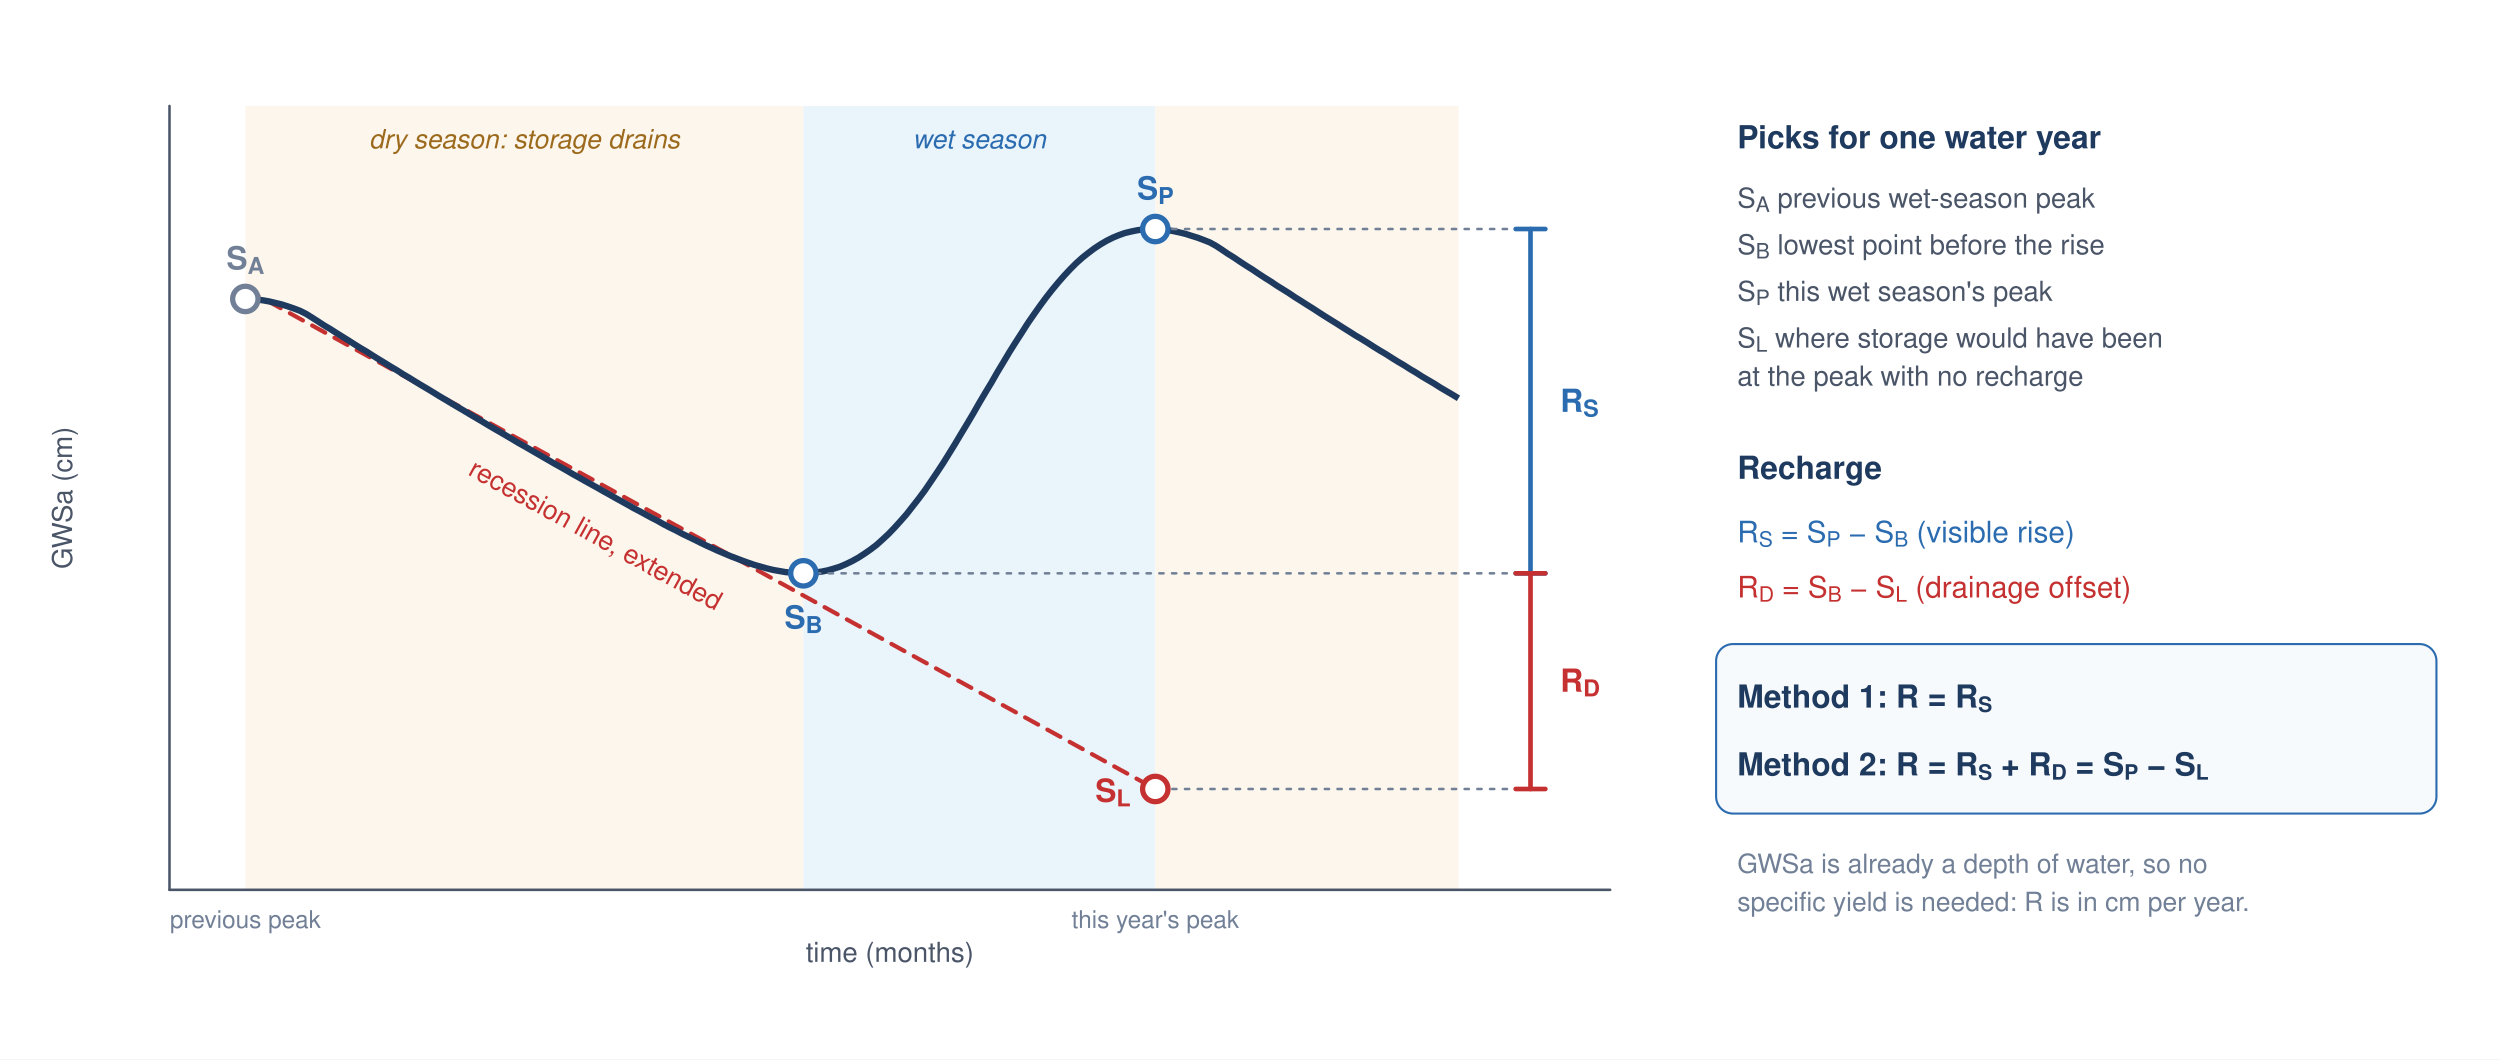
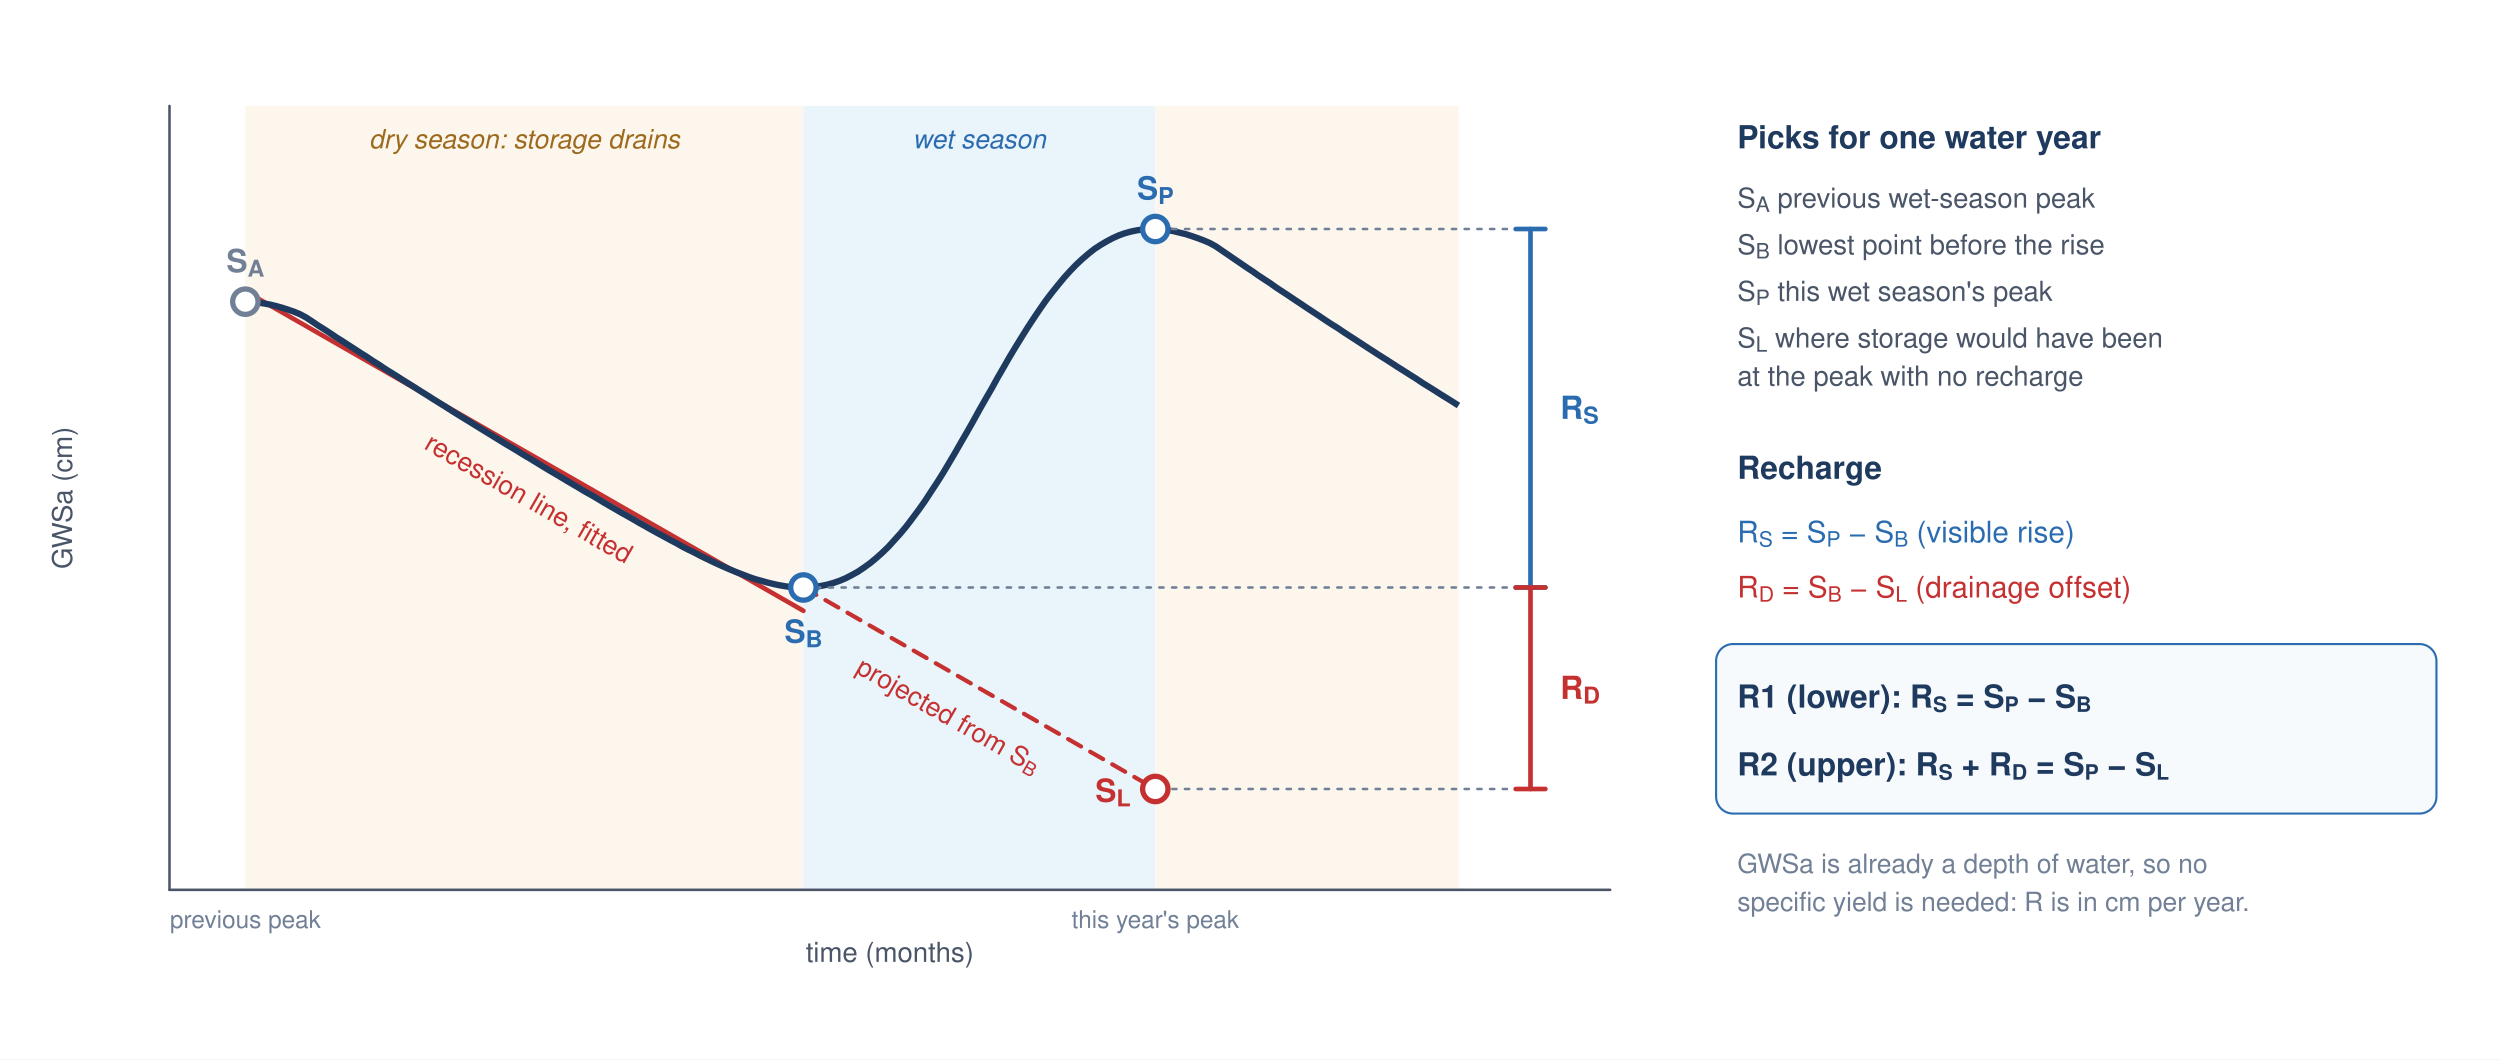
<svg xmlns="http://www.w3.org/2000/svg" width="1180" height="500" viewBox="0 0 1180 500">
  <defs>
    <marker id="ah-navy" viewBox="0 0 10 10" refX="8" refY="5" markerWidth="6" markerHeight="6" orient="auto-start-reverse">
      <path d="M0,0 L10,5 L0,10 z" fill="#1f3a5f" />
    </marker>
    <marker id="ah-blue" viewBox="0 0 10 10" refX="8" refY="5" markerWidth="6" markerHeight="6" orient="auto-start-reverse">
      <path d="M0,0 L10,5 L0,10 z" fill="#2b6cb0" />
    </marker>
    <marker id="ah-lightblue" viewBox="0 0 10 10" refX="8" refY="5" markerWidth="6" markerHeight="6" orient="auto-start-reverse">
      <path d="M0,0 L10,5 L0,10 z" fill="#bee3f8" />
    </marker>
    <marker id="ah-teal" viewBox="0 0 10 10" refX="8" refY="5" markerWidth="6" markerHeight="6" orient="auto-start-reverse">
      <path d="M0,0 L10,5 L0,10 z" fill="#2c7a7b" />
    </marker>
    <marker id="ah-orange" viewBox="0 0 10 10" refX="8" refY="5" markerWidth="6" markerHeight="6" orient="auto-start-reverse">
      <path d="M0,0 L10,5 L0,10 z" fill="#dd6b20" />
    </marker>
    <marker id="ah-red" viewBox="0 0 10 10" refX="8" refY="5" markerWidth="6" markerHeight="6" orient="auto-start-reverse">
      <path d="M0,0 L10,5 L0,10 z" fill="#c53030" />
    </marker>
    <marker id="ah-gray" viewBox="0 0 10 10" refX="8" refY="5" markerWidth="6" markerHeight="6" orient="auto-start-reverse">
      <path d="M0,0 L10,5 L0,10 z" fill="#718096" />
    </marker>
    <marker id="ah-darkgray" viewBox="0 0 10 10" refX="8" refY="5" markerWidth="6" markerHeight="6" orient="auto-start-reverse">
      <path d="M0,0 L10,5 L0,10 z" fill="#4a5568" />
    </marker>
    <marker id="ah-lightgray" viewBox="0 0 10 10" refX="8" refY="5" markerWidth="6" markerHeight="6" orient="auto-start-reverse">
      <path d="M0,0 L10,5 L0,10 z" fill="#e2e8f0" />
    </marker>
    <marker id="ah-ground" viewBox="0 0 10 10" refX="8" refY="5" markerWidth="6" markerHeight="6" orient="auto-start-reverse">
      <path d="M0,0 L10,5 L0,10 z" fill="#e6dcc6" />
    </marker>
    <marker id="ah-groundline" viewBox="0 0 10 10" refX="8" refY="5" markerWidth="6" markerHeight="6" orient="auto-start-reverse">
      <path d="M0,0 L10,5 L0,10 z" fill="#a89474" />
    </marker>
    <marker id="ah-gold" viewBox="0 0 10 10" refX="8" refY="5" markerWidth="6" markerHeight="6" orient="auto-start-reverse">
      <path d="M0,0 L10,5 L0,10 z" fill="#d69e2e" />
    </marker>
    <marker id="ah-sky" viewBox="0 0 10 10" refX="8" refY="5" markerWidth="6" markerHeight="6" orient="auto-start-reverse">
      <path d="M0,0 L10,5 L0,10 z" fill="#f7fafc" />
    </marker>
    <marker id="ah-green" viewBox="0 0 10 10" refX="8" refY="5" markerWidth="6" markerHeight="6" orient="auto-start-reverse">
      <path d="M0,0 L10,5 L0,10 z" fill="#68a063" />
    </marker>
  </defs>
  <rect width="1180" height="500" fill="white" />
  <rect x="115.8" y="50" width="263.4" height="370" fill="#fdf6ec" />
  <rect x="379.2" y="50" width="166.1" height="370" fill="#eaf4fb" />
  <rect x="545.3" y="50" width="143.2" height="370" fill="#fdf6ec" />
  <text x="247.5" y="70.0" font-family="Helvetica, Arial, sans-serif" font-size="12.5" font-weight="normal" font-style="italic" text-anchor="middle" fill="#9c6a1d">dry season: storage drains</text>
  <text x="462.2" y="70.0" font-family="Helvetica, Arial, sans-serif" font-size="12.5" font-weight="normal" font-style="italic" text-anchor="middle" fill="#2b6cb0">wet season</text>
  <line x1="80.0" y1="420.0" x2="760.0" y2="420.0" stroke="#4a5568" stroke-width="1.2" stroke-linecap="round" opacity="1" />
  <line x1="80.0" y1="50.0" x2="80.0" y2="420.0" stroke="#4a5568" stroke-width="1.2" stroke-linecap="round" opacity="1" />
  <text x="0" y="0" transform="translate(34,235.0) rotate(-90)" font-family="Helvetica, Arial, sans-serif" font-size="13" text-anchor="middle" fill="#4a5568">GWSa (cm)</text>
  <text x="420.0" y="454.0" font-family="Helvetica, Arial, sans-serif" font-size="13" font-weight="normal" font-style="normal" text-anchor="middle" fill="#4a5568">time (months)</text>
-   <line x1="115.8" y1="136.3" x2="545.3" y2="372.4" stroke="#c53030" stroke-width="2" stroke-linecap="round" opacity="1" stroke-dasharray="7 5" />
-   <text x="279.1" y="256.1" font-family="Helvetica, Arial, sans-serif" font-size="12.5" font-weight="normal" font-style="normal" text-anchor="middle" fill="#c53030" transform="rotate(28.8 279.1 256.1)">recession line, extended</text>
-   <polyline points="115.8,141.1 118.7,141.2 121.5,141.4 124.4,141.8 127.2,142.3 130.1,143.0 133.0,143.7 135.8,144.6 138.7,145.6 141.6,146.7 144.4,148.1 147.3,149.9 150.1,151.7 153.0,153.6 155.9,155.3 158.7,157.1 161.6,158.9 164.5,160.7 167.3,162.5 170.2,164.3 173.1,166.0 175.9,167.8 178.8,169.6 181.6,171.3 184.5,173.1 187.4,174.8 190.2,176.6 193.1,178.3 196.0,180.1 198.8,181.8 201.7,183.5 204.5,185.2 207.4,187.0 210.3,188.7 213.1,190.4 216.0,192.1 218.9,193.8 221.7,195.5 224.6,197.2 227.5,198.9 230.3,200.6 233.2,202.3 236.0,203.9 238.9,205.6 241.8,207.3 244.6,209.0 247.5,210.6 250.4,212.3 253.2,213.9 256.1,215.6 258.9,217.2 261.8,218.9 264.7,220.5 267.5,222.1 270.4,223.8 273.3,225.4 276.1,227.0 279.0,228.6 281.9,230.2 284.7,231.8 287.6,233.4 290.4,235.0 293.3,236.6 296.2,238.2 299.0,239.8 301.9,241.3 304.8,242.9 307.6,244.4 310.5,245.9 313.3,247.5 316.2,249.0 319.1,250.4 321.9,251.9 324.8,253.3 327.7,254.7 330.5,256.1 333.4,257.5 336.3,258.8 339.1,260.1 342.0,261.3 344.8,262.5 347.7,263.6 350.6,264.7 353.4,265.7 356.3,266.7 359.2,267.5 362.0,268.3 364.9,269.0 367.7,269.5 370.6,270.0 373.5,270.3 376.3,270.5 379.2,270.6 382.1,270.5 384.9,270.2 387.8,269.8 390.7,269.2 393.5,268.4 396.4,267.5 399.2,266.3 402.1,264.9 405.0,263.3 407.8,261.5 410.7,259.5 413.6,257.3 416.4,254.8 419.3,252.1 422.1,249.2 425.0,246.0 427.9,242.7 430.7,239.1 433.6,235.4 436.5,231.5 439.3,227.4 442.2,223.1 445.1,218.7 447.9,214.2 450.8,209.5 453.6,204.8 456.5,200.0 459.4,195.1 462.2,190.2 465.1,185.3 468.0,180.5 470.8,175.6 473.7,170.8 476.5,166.1 479.4,161.5 482.3,157.0 485.1,152.6 488.0,148.4 490.9,144.3 493.7,140.5 496.6,136.8 499.5,133.3 502.3,130.1 505.2,127.0 508.0,124.2 510.9,121.6 513.8,119.3 516.6,117.2 519.5,115.3 522.4,113.6 525.2,112.2 528.1,111.0 530.9,110.0 533.8,109.3 536.7,108.7 539.5,108.3 542.4,108.1 545.3,108.1 548.1,108.3 551.0,108.6 553.9,109.1 556.7,109.7 559.6,110.4 562.4,111.3 565.3,112.2 568.2,113.3 571.0,114.4 573.9,116.0 576.8,117.9 579.6,119.8 582.5,121.6 585.3,123.5 588.2,125.4 591.1,127.2 593.9,129.1 596.8,131.0 599.7,132.8 602.5,134.7 605.4,136.5 608.3,138.3 611.1,140.2 614.0,142.0 616.8,143.8 619.7,145.6 622.6,147.5 625.4,149.3 628.3,151.1 631.2,152.9 634.0,154.7 636.9,156.5 639.7,158.3 642.6,160.0 645.5,161.8 648.3,163.6 651.2,165.4 654.1,167.1 656.9,168.9 659.8,170.7 662.7,172.4 665.5,174.2 668.4,175.9 671.2,177.7 674.1,179.4 677.0,181.1 679.8,182.9 682.7,184.6 685.6,186.3 688.4,188.0" fill="none" stroke="#1f3a5f" stroke-width="3" />
-   <line x1="379.2" y1="270.6" x2="722.4" y2="270.6" stroke="#718096" stroke-width="1.2" stroke-linecap="round" opacity="1" stroke-dasharray="2 4" />
+   <line x1="115.8" y1="137.5" x2="379.2" y2="288.3" stroke="#c53030" stroke-width="2.2" stroke-linecap="round" opacity="1" />
+   <line x1="379.2" y1="277.3" x2="545.3" y2="372.4" stroke="#c53030" stroke-width="2" stroke-linecap="round" opacity="1" stroke-dasharray="7 5" />
+   <text x="247.5" y="238.9" font-family="Helvetica, Arial, sans-serif" font-size="12.5" font-weight="normal" font-style="normal" text-anchor="middle" fill="#c53030" transform="rotate(29.8 247.5 238.9)">recession line, fitted</text>
+   <text x="445.6" y="341.4" font-family="Helvetica, Arial, sans-serif" font-size="12.5" font-weight="normal" font-style="normal" text-anchor="middle" fill="#c53030" transform="rotate(29.8 445.6 341.4)">projected from S<tspan font-size="9" baseline-shift="sub">B</tspan>
+   </text>
+   <polyline points="115.8,142.4 118.7,142.5 121.5,142.8 124.4,143.2 127.2,143.7 130.1,144.4 133.0,145.2 135.8,146.1 138.7,147.1 141.6,148.3 144.4,149.8 147.3,151.7 150.1,153.6 153.0,155.4 155.9,157.3 158.7,159.2 161.6,161.0 164.5,162.9 167.3,164.7 170.2,166.6 173.1,168.4 175.9,170.3 178.8,172.1 181.6,174.0 184.5,175.8 187.4,177.6 190.2,179.4 193.1,181.2 196.0,183.0 198.8,184.8 201.7,186.6 204.5,188.4 207.4,190.2 210.3,192.0 213.1,193.8 216.0,195.6 218.9,197.4 221.7,199.1 224.6,200.9 227.5,202.7 230.3,204.4 233.2,206.2 236.0,207.9 238.9,209.7 241.8,211.4 244.6,213.1 247.5,214.9 250.4,216.6 253.2,218.3 256.1,220.1 258.9,221.8 261.8,223.5 264.7,225.2 267.5,226.9 270.4,228.6 273.3,230.3 276.1,232.0 279.0,233.6 281.9,235.3 284.7,237.0 287.6,238.7 290.4,240.3 293.3,242.0 296.2,243.6 299.0,245.2 301.9,246.9 304.8,248.5 307.6,250.1 310.5,251.7 313.3,253.2 316.2,254.8 319.1,256.3 321.9,257.9 324.8,259.4 327.7,260.8 330.5,262.3 333.4,263.7 336.3,265.1 339.1,266.4 342.0,267.7 344.8,268.9 347.7,270.1 350.6,271.2 353.4,272.3 356.3,273.3 359.2,274.1 362.0,274.9 364.9,275.6 367.7,276.2 370.6,276.7 373.5,277.1 376.3,277.3 379.2,277.3 382.1,277.2 384.9,277.0 387.8,276.5 390.7,275.9 393.5,275.1 396.4,274.1 399.2,272.9 402.1,271.4 405.0,269.8 407.8,267.9 410.7,265.8 413.6,263.4 416.4,260.9 419.3,258.1 422.1,255.0 425.0,251.8 427.9,248.3 430.7,244.6 433.6,240.7 436.5,236.6 439.3,232.3 442.2,227.9 445.1,223.3 447.9,218.6 450.8,213.7 453.6,208.8 456.5,203.8 459.4,198.7 462.2,193.6 465.1,188.5 468.0,183.5 470.8,178.4 473.7,173.4 476.5,168.5 479.4,163.7 482.3,159.0 485.1,154.5 488.0,150.1 490.9,145.8 493.7,141.8 496.6,138.0 499.5,134.4 502.3,131.0 505.2,127.8 508.0,124.9 510.9,122.2 513.8,119.7 516.6,117.5 519.5,115.6 522.4,113.9 525.2,112.4 528.1,111.1 530.9,110.1 533.8,109.3 536.7,108.7 539.5,108.3 542.4,108.1 545.3,108.1 548.1,108.3 551.0,108.6 553.9,109.1 556.7,109.8 559.6,110.5 562.4,111.4 565.3,112.4 568.2,113.5 571.0,114.7 573.9,116.3 576.8,118.3 579.6,120.2 582.5,122.2 585.3,124.1 588.2,126.1 591.1,128.0 593.9,130.0 596.8,131.9 599.7,133.8 602.5,135.8 605.4,137.7 608.3,139.6 611.1,141.5 614.0,143.4 616.8,145.3 619.7,147.2 622.6,149.1 625.4,151.0 628.3,152.9 631.2,154.7 634.0,156.6 636.9,158.5 639.7,160.3 642.6,162.2 645.5,164.1 648.3,165.9 651.2,167.8 654.1,169.6 656.9,171.4 659.8,173.3 662.7,175.1 665.5,176.9 668.4,178.7 671.2,180.6 674.1,182.4 677.0,184.2 679.8,186.0 682.7,187.8 685.6,189.6 688.4,191.4" fill="none" stroke="#1f3a5f" stroke-width="3" />
+   <line x1="379.2" y1="277.3" x2="722.4" y2="277.3" stroke="#718096" stroke-width="1.2" stroke-linecap="round" opacity="1" stroke-dasharray="2 4" />
  <line x1="553.3" y1="108.1" x2="722.4" y2="108.1" stroke="#718096" stroke-width="1.2" stroke-linecap="round" opacity="1" stroke-dasharray="2 4" />
  <line x1="553.3" y1="372.4" x2="722.4" y2="372.4" stroke="#718096" stroke-width="1.2" stroke-linecap="round" opacity="1" stroke-dasharray="2 4" />
-   <circle cx="115.8" cy="141.1" r="6" fill="white" stroke="#718096" stroke-width="2.5" />
-   <text x="115.8" y="127.1" font-family="Helvetica, Arial, sans-serif" font-size="15" font-weight="bold" text-anchor="middle" fill="#718096">S<tspan font-size="11" baseline-shift="sub">A</tspan>
+   <circle cx="115.8" cy="142.4" r="6" fill="white" stroke="#718096" stroke-width="2.5" />
+   <text x="115.8" y="128.4" font-family="Helvetica, Arial, sans-serif" font-size="15" font-weight="bold" text-anchor="middle" fill="#718096">S<tspan font-size="11" baseline-shift="sub">A</tspan>
  </text>
-   <circle cx="379.2" cy="270.6" r="6" fill="white" stroke="#2b6cb0" stroke-width="2.5" />
-   <text x="379.2" y="296.6" font-family="Helvetica, Arial, sans-serif" font-size="15" font-weight="bold" text-anchor="middle" fill="#2b6cb0">S<tspan font-size="11" baseline-shift="sub">B</tspan>
+   <circle cx="379.2" cy="277.3" r="6" fill="white" stroke="#2b6cb0" stroke-width="2.5" />
+   <text x="379.2" y="303.3" font-family="Helvetica, Arial, sans-serif" font-size="15" font-weight="bold" text-anchor="middle" fill="#2b6cb0">S<tspan font-size="11" baseline-shift="sub">B</tspan>
  </text>
  <circle cx="545.3" cy="108.1" r="6" fill="white" stroke="#2b6cb0" stroke-width="2.5" />
  <text x="545.3" y="94.1" font-family="Helvetica, Arial, sans-serif" font-size="15" font-weight="bold" text-anchor="middle" fill="#2b6cb0">S<tspan font-size="11" baseline-shift="sub">P</tspan>
  </text>
  <circle cx="545.3" cy="372.4" r="6" fill="white" stroke="#c53030" stroke-width="2.5" />
  <text x="525.3" y="378.4" font-family="Helvetica, Arial, sans-serif" font-size="15" font-weight="bold" text-anchor="middle" fill="#c53030">S<tspan font-size="11" baseline-shift="sub">L</tspan>
  </text>
-   <line x1="722.4" y1="108.1" x2="722.4" y2="270.6" stroke="#2b6cb0" stroke-width="2.2" stroke-linecap="round" opacity="1" />
+   <line x1="722.4" y1="108.1" x2="722.4" y2="277.3" stroke="#2b6cb0" stroke-width="2.2" stroke-linecap="round" opacity="1" />
  <line x1="715.4" y1="108.1" x2="729.4" y2="108.1" stroke="#2b6cb0" stroke-width="2.2" stroke-linecap="round" opacity="1" />
-   <line x1="715.4" y1="270.6" x2="729.4" y2="270.6" stroke="#2b6cb0" stroke-width="2.2" stroke-linecap="round" opacity="1" />
-   <text x="736.421" y="194.4" font-family="Helvetica, Arial, sans-serif" font-size="15" font-weight="bold" fill="#2b6cb0">R<tspan font-size="11" baseline-shift="sub">S</tspan>
+   <line x1="715.4" y1="277.3" x2="729.4" y2="277.3" stroke="#2b6cb0" stroke-width="2.2" stroke-linecap="round" opacity="1" />
+   <text x="736.421" y="197.7" font-family="Helvetica, Arial, sans-serif" font-size="15" font-weight="bold" fill="#2b6cb0">R<tspan font-size="11" baseline-shift="sub">S</tspan>
  </text>
-   <line x1="722.4" y1="270.6" x2="722.4" y2="372.4" stroke="#c53030" stroke-width="2.2" stroke-linecap="round" opacity="1" />
-   <line x1="715.4" y1="270.6" x2="729.4" y2="270.6" stroke="#c53030" stroke-width="2.2" stroke-linecap="round" opacity="1" />
+   <line x1="722.4" y1="277.3" x2="722.4" y2="372.4" stroke="#c53030" stroke-width="2.2" stroke-linecap="round" opacity="1" />
+   <line x1="715.4" y1="277.3" x2="729.4" y2="277.3" stroke="#c53030" stroke-width="2.2" stroke-linecap="round" opacity="1" />
  <line x1="715.4" y1="372.4" x2="729.4" y2="372.4" stroke="#c53030" stroke-width="2.2" stroke-linecap="round" opacity="1" />
-   <text x="736.421" y="326.5" font-family="Helvetica, Arial, sans-serif" font-size="15" font-weight="bold" fill="#c53030">R<tspan font-size="11" baseline-shift="sub">D</tspan>
+   <text x="736.421" y="329.9" font-family="Helvetica, Arial, sans-serif" font-size="15" font-weight="bold" fill="#c53030">R<tspan font-size="11" baseline-shift="sub">D</tspan>
  </text>
  <text x="115.8" y="438.0" font-family="Helvetica, Arial, sans-serif" font-size="11.5" font-weight="normal" font-style="normal" text-anchor="middle" fill="#718096">previous peak</text>
  <text x="545.3" y="438.0" font-family="Helvetica, Arial, sans-serif" font-size="11.5" font-weight="normal" font-style="normal" text-anchor="middle" fill="#718096">this year's peak</text>
  <text x="820" y="70" font-family="Helvetica, Arial, sans-serif" font-size="15" font-weight="bold" fill="#1f3a5f">Picks for one water year</text>
  <text x="820" y="98" font-family="Helvetica, Arial, sans-serif" font-size="13" font-weight="normal" fill="#4a5568">S<tspan font-size="10" baseline-shift="sub">A</tspan>  previous wet-season peak</text>
  <text x="820" y="120" font-family="Helvetica, Arial, sans-serif" font-size="13" font-weight="normal" fill="#4a5568">S<tspan font-size="10" baseline-shift="sub">B</tspan>  lowest point before the rise</text>
  <text x="820" y="142" font-family="Helvetica, Arial, sans-serif" font-size="13" font-weight="normal" fill="#4a5568">S<tspan font-size="10" baseline-shift="sub">P</tspan>  this wet season's peak</text>
  <text x="820" y="164" font-family="Helvetica, Arial, sans-serif" font-size="13" font-weight="normal" fill="#4a5568">S<tspan font-size="10" baseline-shift="sub">L</tspan>  where storage would have been</text>
  <text x="820" y="182" font-family="Helvetica, Arial, sans-serif" font-size="13" font-weight="normal" fill="#4a5568">      at the peak with no recharge</text>
  <text x="820" y="226" font-family="Helvetica, Arial, sans-serif" font-size="15" font-weight="bold" fill="#1f3a5f">Recharge</text>
  <text x="820" y="256" font-family="Helvetica, Arial, sans-serif" font-size="14" font-weight="normal" fill="#2b6cb0">R<tspan font-size="10" baseline-shift="sub">S</tspan> = S<tspan font-size="10" baseline-shift="sub">P</tspan> − S<tspan font-size="10" baseline-shift="sub">B</tspan>   (visible rise)</text>
  <text x="820" y="282" font-family="Helvetica, Arial, sans-serif" font-size="14" font-weight="normal" fill="#c53030">R<tspan font-size="10" baseline-shift="sub">D</tspan> = S<tspan font-size="10" baseline-shift="sub">B</tspan> − S<tspan font-size="10" baseline-shift="sub">L</tspan>   (drainage offset)</text>
  <rect x="810" y="304" width="340" height="80" rx="8" fill="#f7fafc" stroke="#2b6cb0" />
-   <text x="820" y="334" font-family="Helvetica, Arial, sans-serif" font-size="15" font-weight="bold" fill="#1f3a5f">Method 1:  R = R<tspan font-size="10" baseline-shift="sub">S</tspan>
+   <text x="820" y="334" font-family="Helvetica, Arial, sans-serif" font-size="15" font-weight="bold" fill="#1f3a5f">R1 (lower):  R<tspan font-size="10" baseline-shift="sub">S</tspan> = S<tspan font-size="10" baseline-shift="sub">P</tspan> − S<tspan font-size="10" baseline-shift="sub">B</tspan>
  </text>
-   <text x="820" y="366" font-family="Helvetica, Arial, sans-serif" font-size="15" font-weight="bold" fill="#1f3a5f">Method 2:  R = R<tspan font-size="10" baseline-shift="sub">S</tspan> + R<tspan font-size="10" baseline-shift="sub">D</tspan> = S<tspan font-size="10" baseline-shift="sub">P</tspan> − S<tspan font-size="10" baseline-shift="sub">L</tspan>
+   <text x="820" y="366" font-family="Helvetica, Arial, sans-serif" font-size="15" font-weight="bold" fill="#1f3a5f">R2 (upper):  R<tspan font-size="10" baseline-shift="sub">S</tspan> + R<tspan font-size="10" baseline-shift="sub">D</tspan> = S<tspan font-size="10" baseline-shift="sub">P</tspan> − S<tspan font-size="10" baseline-shift="sub">L</tspan>
  </text>
  <text x="820" y="412" font-family="Helvetica, Arial, sans-serif" font-size="12.5" font-weight="normal" fill="#718096">GWSa is already a depth of water, so no</text>
  <text x="820" y="430" font-family="Helvetica, Arial, sans-serif" font-size="12.5" font-weight="normal" fill="#718096">specific yield is needed: R is in cm per year.</text>
</svg>
